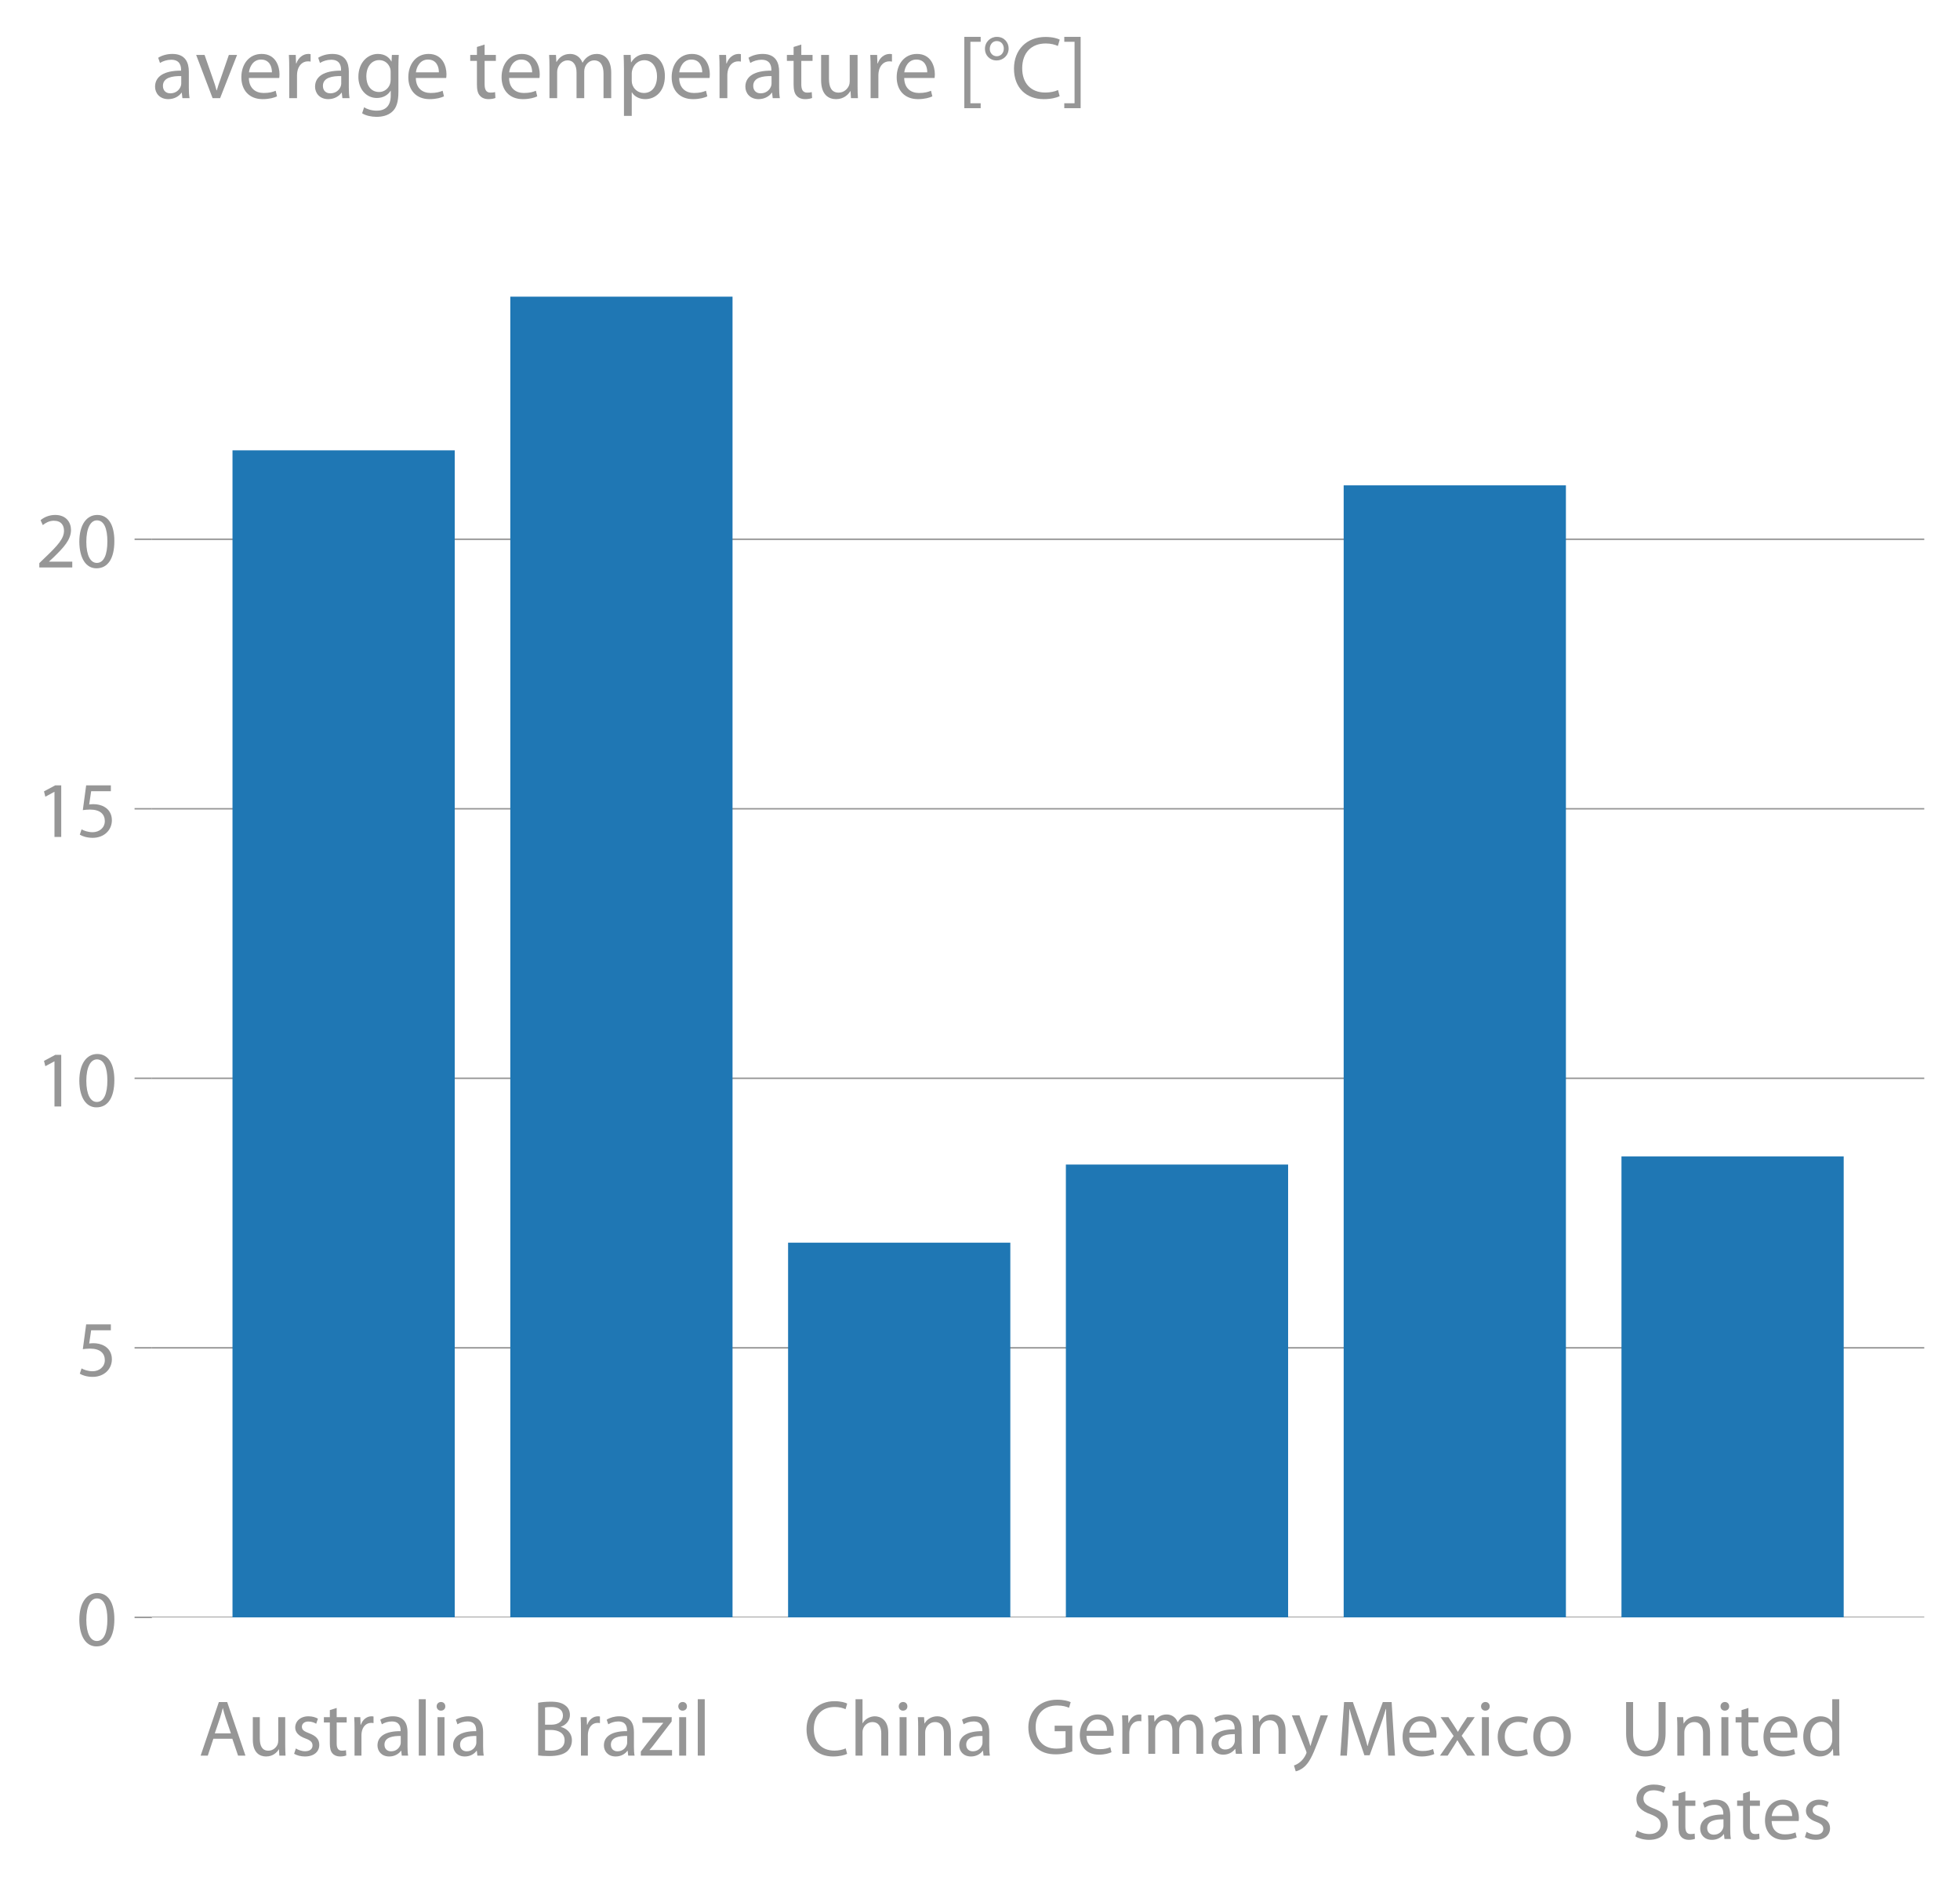
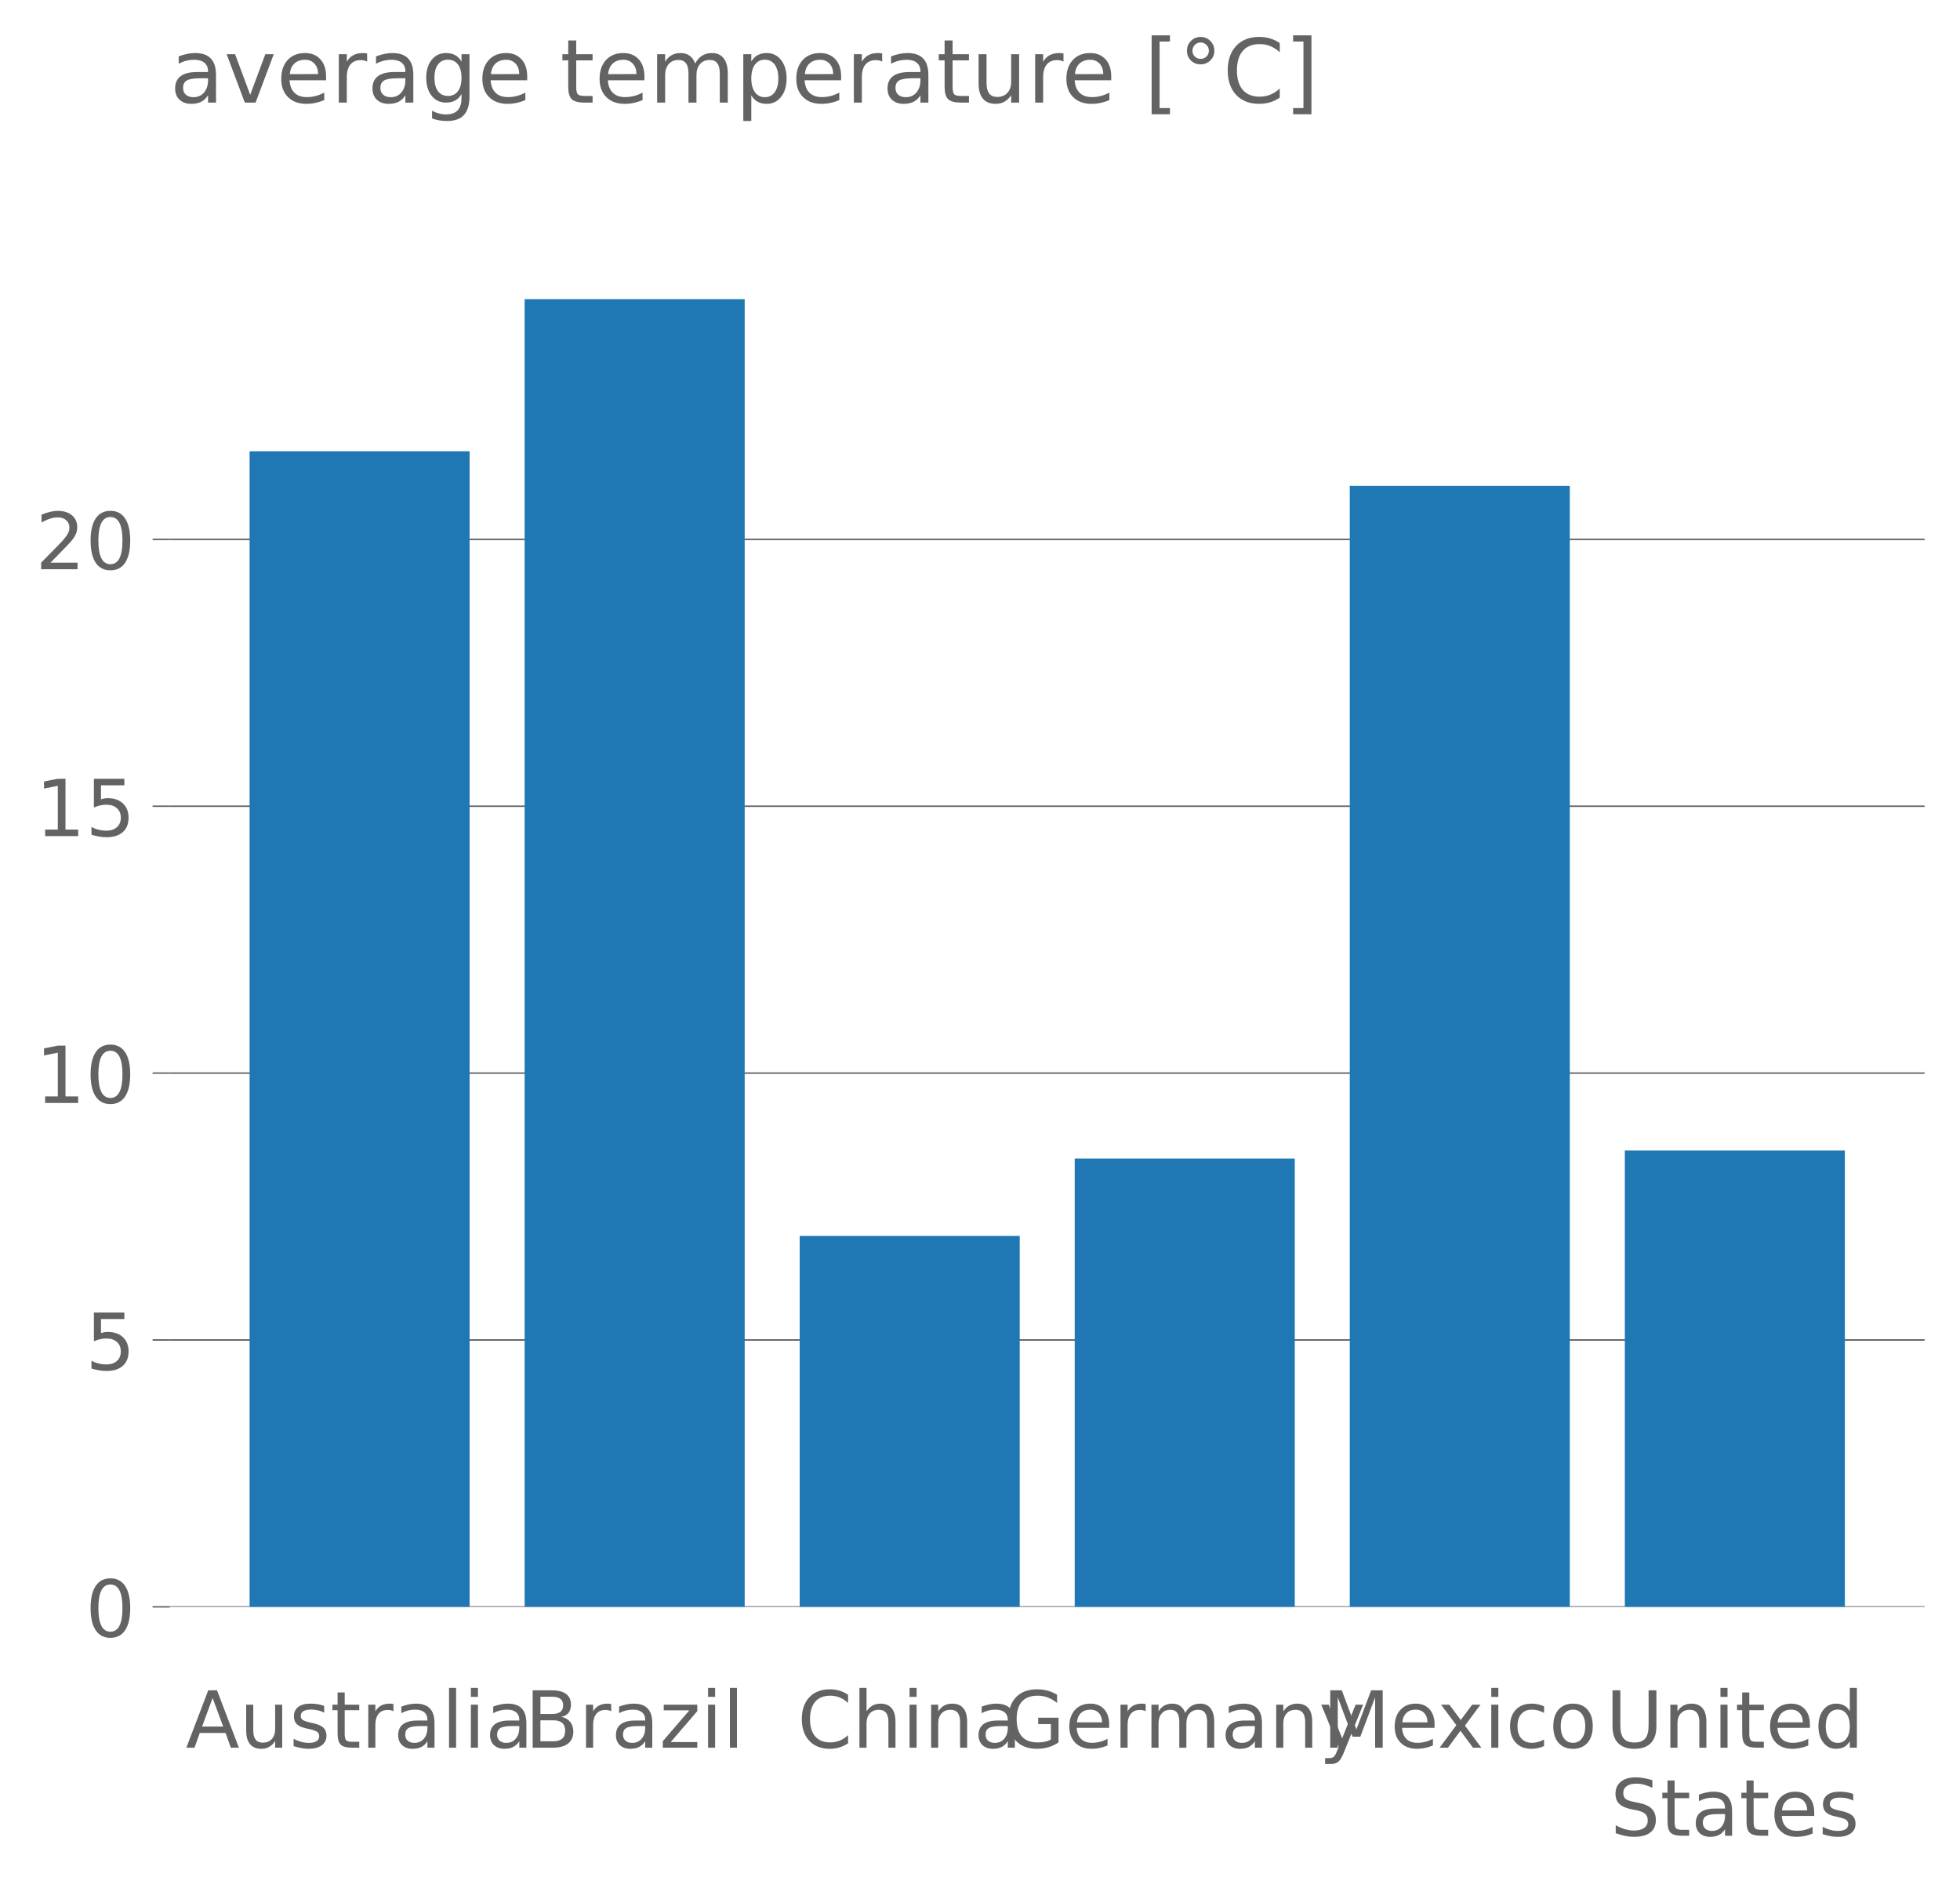
- <svg xmlns="http://www.w3.org/2000/svg" xmlns:xlink="http://www.w3.org/1999/xlink" height="507.892" viewBox="0 0 394.935 380.919" width="526.58">
+ <svg xmlns="http://www.w3.org/2000/svg" xmlns:xlink="http://www.w3.org/1999/xlink" width="531.84" height="512.121" viewBox="0 0 398.88 384.091">
  <defs>
-     <style>*{stroke-linecap:butt;stroke-linejoin:round}</style>
+     <style>*{stroke-linejoin:round;stroke-linecap:butt}</style>
  </defs>
  <g id="figure_1">
-     <path d="M0 380.92h394.935V0H0z" style="fill:none" id="patch_1" />
+     <path d="M0 384.09h398.88V0H0v384.09z" style="fill:none" id="patch_1" />
    <g id="axes_1">
-       <path d="M30.615 325.892h357.12V59.78H30.615z" style="fill:none" id="patch_2" />
+       <path d="M34.56 326.99h357.12V60.876H34.56V326.99z" style="fill:none" id="patch_2" />
      <g id="matplotlib.axis_1">
        <g id="xtick_1">
          <g id="line2d_1">
            <defs>
-               <path d="M0 0v3.5" id="mf447571a80" />
-             </defs>
-             <use style="fill:#969696" x="69.238" xlink:href="#mf447571a80" y="325.892" />
-           </g>
-           <g style="fill:#969696" transform="matrix(.16 0 0 -.16 40.03 353.752)" id="text_1">
-             <defs>
-               <path d="M2714 1357 3174 0h596L2298 4314h-672L160 0h576l448 1357h1530zm-1415 435 423 1248c83 262 153 525 217 781h13c64-250 128-506 224-787l422-1242H1299z" id="MyriadPro-Regular-41" transform="scale(.01563)" />
-               <path d="M3059 3098h-563V1197c0-103-19-205-51-288-103-250-365-512-743-512-512 0-691 397-691 985v1716H448V1286C448 198 1030-70 1517-70c550 0 877 326 1024 576h13l32-506h499c-19 243-26 525-26 845v2253z" id="MyriadPro-Regular-75" transform="scale(.01563)" />
-               <path d="M250 147C467 19 781-70 1120-70c736 0 1158 390 1158 934 0 461-275 730-812 934-404 154-589 269-589 525 0 231 185 423 518 423 288 0 512-103 634-180l141 410c-173 102-448 192-762 192-666 0-1069-410-1069-909 0-371 263-678 819-877 416-153 576-300 576-569 0-256-192-461-601-461-282 0-576 115-743 224L250 147z" id="MyriadPro-Regular-73" transform="scale(.01563)" />
-               <path d="M595 3667v-569H115v-429h480V979c0-365 58-640 218-806C947 19 1158-70 1421-70c217 0 390 38 499 83l-26 422c-83-25-172-38-326-38-314 0-422 217-422 601v1671h806v429h-806v742l-551-173z" id="MyriadPro-Regular-74" transform="scale(.01563)" />
-               <path d="M467 0h557v1651c0 96 13 186 26 263 76 422 358 723 755 723 77 0 134-7 192-19v531c-51 13-96 19-160 19-378 0-717-262-858-678h-25l-20 608H442c19-288 25-602 25-967V0z" id="MyriadPro-Regular-72" transform="scale(.01563)" />
-               <path d="M2643 1901c0 621-230 1267-1177 1267-391 0-762-109-1018-275l128-371c218 140 518 230 806 230 634 0 704-461 704-717v-64C890 1978 224 1568 224 819c0-448 320-889 947-889 442 0 775 217 947 460h20l44-390h512c-38 211-51 474-51 742v1159zm-544-858c0-57-13-121-32-179-89-262-345-518-749-518-288 0-531 172-531 537 0 602 698 711 1312 698v-538z" id="MyriadPro-Regular-61" transform="scale(.01563)" />
-               <path d="M467 0h563v4544H467V0z" id="MyriadPro-Regular-6c" transform="scale(.01563)" />
-               <path d="M1030 0v3098H467V0h563zM749 4320c-205 0-352-154-352-352 0-192 141-346 339-346 224 0 365 154 358 346 0 198-134 352-345 352z" id="MyriadPro-Regular-69" transform="scale(.01563)" />
-             </defs>
-             <use xlink:href="#MyriadPro-Regular-41" />
-             <use x="61.2" xlink:href="#MyriadPro-Regular-75" />
-             <use x="116.3" xlink:href="#MyriadPro-Regular-73" />
-             <use x="155.9" xlink:href="#MyriadPro-Regular-74" />
-             <use x="189" xlink:href="#MyriadPro-Regular-72" />
-             <use x="221.7" xlink:href="#MyriadPro-Regular-61" />
-             <use x="269.9" xlink:href="#MyriadPro-Regular-6c" />
-             <use x="293.5" xlink:href="#MyriadPro-Regular-69" />
-             <use x="316.9" xlink:href="#MyriadPro-Regular-61" />
+               <path id="mcec368332e" d="M0 0v3.5" />
+             </defs>
+             <use xlink:href="#mcec368332e" x="73.183" y="326.989" style="fill:#636363" />
+           </g>
+           <g style="fill:#636363" transform="matrix(.16 0 0 -.16 37.798 355.647)" id="text_1">
+             <defs>
+               <path id="DejaVuSans-41" d="m2188 4044-857-2322h1716l-859 2322zm-357 622h716L4325 0h-656l-425 1197H1141L716 0H50l1781 4666z" transform="scale(.01563)" />
+               <path id="DejaVuSans-75" d="M544 1381v2119h575V1403q0-497 193-746 194-248 582-248 465 0 735 297 271 297 271 810v1984h575V0h-575v538q-209-319-486-474-276-155-642-155-603 0-916 375-312 375-312 1097zm1447 2203z" transform="scale(.01563)" />
+               <path id="DejaVuSans-73" d="M2834 3397v-544q-243 125-506 187-262 63-544 63-428 0-642-131t-214-394q0-200 153-314t616-217l197-44q612-131 870-370t258-667q0-488-386-773Q2250-91 1575-91q-281 0-586 55T347 128v594q319-166 628-249 309-82 613-82 406 0 624 139 219 139 219 392 0 234-158 359-157 125-692 241l-200 47q-534 112-772 345-237 233-237 639 0 494 350 762 350 269 994 269 318 0 599-47 282-46 519-140z" transform="scale(.01563)" />
+               <path id="DejaVuSans-74" d="M1172 4494v-994h1184v-447H1172V1153q0-428 117-550t477-122h590V0h-590q-666 0-919 248-253 249-253 905v1900H172v447h422v994h578z" transform="scale(.01563)" />
+               <path id="DejaVuSans-72" d="M2631 2963q-97 56-211 82-114 27-251 27-488 0-749-317t-261-911V0H581v3500h578v-544q182 319 472 473 291 155 707 155 59 0 131-8 72-7 159-23l3-590z" transform="scale(.01563)" />
+               <path id="DejaVuSans-61" d="M2194 1759q-697 0-966-159t-269-544q0-306 202-486 202-179 548-179 479 0 768 339t289 901v128h-572zm1147 238V0h-575v531q-197-318-491-470T1556-91q-537 0-855 302-317 302-317 808 0 590 395 890 396 300 1180 300h807v57q0 397-261 614t-733 217q-300 0-585-72-284-72-546-216v532q315 122 612 182 297 61 578 61 760 0 1135-394 375-393 375-1193z" transform="scale(.01563)" />
+               <path id="DejaVuSans-6c" d="M603 4863h575V0H603v4863z" transform="scale(.01563)" />
+               <path id="DejaVuSans-69" d="M603 3500h575V0H603v3500zm0 1363h575v-729H603v729z" transform="scale(.01563)" />
+             </defs>
+             <use xlink:href="#DejaVuSans-41" />
+             <use xlink:href="#DejaVuSans-75" x="68.408" />
+             <use xlink:href="#DejaVuSans-73" x="131.787" />
+             <use xlink:href="#DejaVuSans-74" x="183.887" />
+             <use xlink:href="#DejaVuSans-72" x="223.096" />
+             <use xlink:href="#DejaVuSans-61" x="264.209" />
+             <use xlink:href="#DejaVuSans-6c" x="325.488" />
+             <use xlink:href="#DejaVuSans-69" x="353.271" />
+             <use xlink:href="#DejaVuSans-61" x="381.055" />
          </g>
        </g>
        <g id="xtick_2">
-           <use style="fill:#969696" x="125.213" xlink:href="#mf447571a80" y="325.892" id="line2d_2" />
-           <g style="fill:#969696" transform="matrix(.16 0 0 -.16 107.22 353.752)" id="text_2">
-             <defs>
-               <path d="M486 13c186-26 480-51 864-51 704 0 1191 128 1492 403 217 211 364 493 364 864 0 640-480 979-889 1081v13c454 167 729 531 729 947 0 340-134 596-358 762-269 218-627 314-1184 314-390 0-774-39-1018-90V13zm557 3865c90 20 237 39 493 39 563 0 947-199 947-704 0-416-345-723-934-723h-506v1388zm0-1811h461c608 0 1114-243 1114-832 0-627-532-838-1108-838-198 0-358 6-467 25v1645z" id="MyriadPro-Regular-42" transform="scale(.01563)" />
-               <path d="M115 0h2515v448H819v13c141 160 269 313 397 486l1382 1799 7 352H243v-455h1677v-13c-141-166-269-313-403-480L115 326V0z" id="MyriadPro-Regular-7a" transform="scale(.01563)" />
-             </defs>
-             <use xlink:href="#MyriadPro-Regular-42" />
-             <use x="54.2" xlink:href="#MyriadPro-Regular-72" />
-             <use x="86.9" xlink:href="#MyriadPro-Regular-61" />
-             <use x="135.1" xlink:href="#MyriadPro-Regular-7a" />
-             <use x="177.9" xlink:href="#MyriadPro-Regular-69" />
-             <use x="201.3" xlink:href="#MyriadPro-Regular-6c" />
+           <use xlink:href="#mcec368332e" x="129.158" y="326.989" style="fill:#636363" id="line2d_2" />
+           <g style="fill:#636363" transform="matrix(.16 0 0 -.16 106.834 355.647)" id="text_2">
+             <defs>
+               <path id="DejaVuSans-42" d="M1259 2228V519h1013q509 0 754 211 246 211 246 645 0 438-246 645-245 208-754 208H1259zm0 1919V2741h935q462 0 688 173 227 174 227 530 0 353-227 528-226 175-688 175h-935zm-631 519h1613q722 0 1112-300 391-300 391-853 0-429-200-682t-588-315q466-100 724-418 258-317 258-792 0-625-425-966Q3088 0 2303 0H628v4666z" transform="scale(.01563)" />
+               <path id="DejaVuSans-7a" d="M353 3500h2731v-525L922 459h2162V0H275v525l2163 2516H353v459z" transform="scale(.01563)" />
+             </defs>
+             <use xlink:href="#DejaVuSans-42" />
+             <use xlink:href="#DejaVuSans-72" x="68.604" />
+             <use xlink:href="#DejaVuSans-61" x="109.717" />
+             <use xlink:href="#DejaVuSans-7a" x="170.996" />
+             <use xlink:href="#DejaVuSans-69" x="223.486" />
+             <use xlink:href="#DejaVuSans-6c" x="251.27" />
          </g>
        </g>
        <g id="xtick_3">
-           <use style="fill:#969696" x="181.188" xlink:href="#mf447571a80" y="325.892" id="line2d_3" />
-           <g style="fill:#969696" transform="matrix(.16 0 0 -.16 161.939 353.752)" id="text_3">
-             <defs>
-               <path d="M3386 582c-224-108-570-179-909-179-1050 0-1658 679-1658 1735 0 1132 672 1779 1683 1779 359 0 660-77 871-179l134 454c-147 77-486 192-1024 192-1337 0-2253-915-2253-2266C230 704 1146-70 2362-70c524 0 934 108 1139 211l-115 441z" id="MyriadPro-Regular-43" transform="scale(.01563)" />
-               <path d="M467 0h563v1869c0 109 7 192 39 269 102 307 390 563 755 563 531 0 717-423 717-922V0h563v1843c0 1069-666 1325-1082 1325-211 0-409-64-576-160-172-96-313-237-403-397h-13v1933H467V0z" id="MyriadPro-Regular-68" transform="scale(.01563)" />
-               <path d="M467 0h563v1862c0 96 13 192 39 263 96 313 384 576 755 576 531 0 717-416 717-915V0h563v1850c0 1062-666 1318-1094 1318-512 0-871-288-1024-582h-13l-32 512H442c19-256 25-519 25-839V0z" id="MyriadPro-Regular-6e" transform="scale(.01563)" />
-             </defs>
-             <use xlink:href="#MyriadPro-Regular-43" />
-             <use x="58" xlink:href="#MyriadPro-Regular-68" />
-             <use x="113.5" xlink:href="#MyriadPro-Regular-69" />
-             <use x="136.9" xlink:href="#MyriadPro-Regular-6e" />
-             <use x="192.4" xlink:href="#MyriadPro-Regular-61" />
+           <use xlink:href="#mcec368332e" x="185.133" y="326.989" style="fill:#636363" id="line2d_3" />
+           <g style="fill:#636363" transform="matrix(.16 0 0 -.16 162.281 355.647)" id="text_3">
+             <defs>
+               <path id="DejaVuSans-43" d="M4122 4306v-665q-319 297-680 443-361 147-767 147-800 0-1225-489t-425-1414q0-922 425-1411t1225-489q406 0 767 147t680 444V359q-331-225-702-338-370-112-782-112-1060 0-1670 648-609 649-609 1771 0 1125 609 1773 610 649 1670 649 418 0 788-111 371-111 696-333z" transform="scale(.01563)" />
+               <path id="DejaVuSans-68" d="M3513 2113V0h-575v2094q0 497-194 743-194 247-581 247-466 0-735-297-269-296-269-809V0H581v4863h578V2956q207 316 486 472 280 156 646 156 603 0 912-373 310-373 310-1098z" transform="scale(.01563)" />
+               <path id="DejaVuSans-6e" d="M3513 2113V0h-575v2094q0 497-194 743-194 247-581 247-466 0-735-297-269-296-269-809V0H581v3500h578v-544q207 316 486 472 280 156 646 156 603 0 912-373 310-373 310-1098z" transform="scale(.01563)" />
+             </defs>
+             <use xlink:href="#DejaVuSans-43" />
+             <use xlink:href="#DejaVuSans-68" x="69.824" />
+             <use xlink:href="#DejaVuSans-69" x="133.203" />
+             <use xlink:href="#DejaVuSans-6e" x="160.986" />
+             <use xlink:href="#DejaVuSans-61" x="224.365" />
          </g>
        </g>
        <g id="xtick_4">
-           <use style="fill:#969696" x="237.162" xlink:href="#mf447571a80" y="325.892" id="line2d_4" />
-           <g style="fill:#969696" transform="matrix(.16 0 0 -.16 206.635 353.385)" id="text_4">
-             <defs>
-               <path d="M3770 2266H2349v-448h877V531c-128-64-378-115-743-115-1005 0-1664 646-1664 1741 0 1081 685 1734 1735 1734 435 0 723-83 953-185l135 454c-186 90-576 198-1076 198-1446 0-2329-940-2336-2227 0-672 231-1248 602-1606 422-403 960-570 1613-570 582 0 1075 147 1325 237v2074z" id="MyriadPro-Regular-47" transform="scale(.01563)" />
-               <path d="M2957 1446c6 58 19 148 19 263 0 569-269 1459-1280 1459-902 0-1453-736-1453-1670C243 563 813-70 1766-70c493 0 832 108 1031 198l-96 403c-211-89-455-160-858-160-563 0-1049 314-1062 1075h2176zM787 1850c45 390 295 915 864 915 634 0 787-557 781-915H787z" id="MyriadPro-Regular-65" transform="scale(.01563)" />
-               <path d="M467 0h551v1869c0 96 12 192 44 275 90 282 346 563 698 563 429 0 646-358 646-851V0h551v1914c0 102 19 204 45 281 96 275 345 512 665 512 455 0 672-358 672-953V0h551v1824c0 1075-608 1344-1018 1344-294 0-499-77-685-218-128-96-249-230-345-403h-13c-135 365-455 621-877 621-512 0-800-275-973-570h-19l-26 500H442c19-256 25-519 25-839V0z" id="MyriadPro-Regular-6d" transform="scale(.01563)" />
-               <path d="M58 3098 1203 243c26-70 39-115 39-147s-20-77-45-134c-128-288-320-506-474-628-166-140-352-230-493-275l141-473c141 25 416 121 691 364 384 333 660 877 1063 1940l845 2208h-596l-614-1818c-77-224-141-461-198-646h-13c-51 185-128 428-199 633L672 3098H58z" id="MyriadPro-Regular-79" transform="scale(.01563)" />
-             </defs>
-             <use xlink:href="#MyriadPro-Regular-47" />
-             <use x="64.6" xlink:href="#MyriadPro-Regular-65" />
-             <use x="114.7" xlink:href="#MyriadPro-Regular-72" />
-             <use x="147.4" xlink:href="#MyriadPro-Regular-6d" />
-             <use x="230.8" xlink:href="#MyriadPro-Regular-61" />
-             <use x="279" xlink:href="#MyriadPro-Regular-6e" />
-             <use x="334.5" xlink:href="#MyriadPro-Regular-79" />
+           <use xlink:href="#mcec368332e" x="241.107" y="326.989" style="fill:#636363" id="line2d_4" />
+           <g style="fill:#636363" transform="matrix(.16 0 0 -.16 204.337 355.647)" id="text_4">
+             <defs>
+               <path id="DejaVuSans-47" d="M3809 666v1253H2778v519h1656V434q-365-259-806-392-440-133-940-133-1094 0-1712 639-617 640-617 1780 0 1144 617 1783 618 639 1712 639 456 0 867-113 411-112 758-331v-672q-350 297-744 447t-828 150q-857 0-1287-478-429-478-429-1425 0-944 429-1422 430-478 1287-478 334 0 596 58 263 58 472 180z" transform="scale(.01563)" />
+               <path id="DejaVuSans-65" d="M3597 1894v-281H953q38-594 358-905t892-311q331 0 642 81t618 244V178Q3153 47 2828-22t-659-69q-838 0-1327 487-489 488-489 1320 0 859 464 1363 464 505 1252 505 706 0 1117-455 411-454 411-1235zm-575 169q-6 471-264 752-258 282-683 282-481 0-770-272t-333-766l2050 4z" transform="scale(.01563)" />
+               <path id="DejaVuSans-6d" d="M3328 2828q216 388 516 572t706 184q547 0 844-383 297-382 297-1088V0h-578v2094q0 503-179 746-178 244-543 244-447 0-707-297-259-296-259-809V0h-578v2094q0 506-178 748t-550 242q-441 0-701-298-259-298-259-808V0H581v3500h578v-544q197 322 472 475t653 153q382 0 649-194 267-193 395-562z" transform="scale(.01563)" />
+               <path id="DejaVuSans-79" d="M2059-325q-243-625-475-815-231-191-618-191H506v481h338q237 0 368 113 132 112 291 531l103 262L191 3500h609L1894 763l1094 2737h609L2059-325z" transform="scale(.01563)" />
+             </defs>
+             <use xlink:href="#DejaVuSans-47" />
+             <use xlink:href="#DejaVuSans-65" x="77.49" />
+             <use xlink:href="#DejaVuSans-72" x="139.014" />
+             <use xlink:href="#DejaVuSans-6d" x="178.377" />
+             <use xlink:href="#DejaVuSans-61" x="275.789" />
+             <use xlink:href="#DejaVuSans-6e" x="337.068" />
+             <use xlink:href="#DejaVuSans-79" x="400.447" />
          </g>
        </g>
        <g id="xtick_5">
-           <use style="fill:#969696" x="293.137" xlink:href="#mf447571a80" y="325.892" id="line2d_5" />
-           <g style="fill:#969696" transform="matrix(.16 0 0 -.16 269.145 353.752)" id="text_5">
-             <defs>
-               <path d="M4230 0h544l-268 4314h-711l-768-2087c-192-544-345-1017-454-1453h-19c-109 448-256 922-436 1453l-736 2087H672L371 0h531l116 1850c38 646 70 1369 83 1907h13c121-512 294-1069 499-1677L2310 26h423l761 2092c218 589 397 1133 544 1639h20c-7-538 32-1261 64-1863L4230 0z" id="MyriadPro-Regular-4d" transform="scale(.01563)" />
-               <path d="m102 3098 1050-1517L51 0h621l448 698c115 185 224 345 326 537h13c109-185 211-358 333-537L2246 0h640L1798 1600l1056 1498h-608l-435-660c-102-166-205-326-307-512h-19c-103 173-199 333-314 506l-441 666H102z" id="MyriadPro-Regular-78" transform="scale(.01563)" />
-               <path d="M2579 538c-160-71-371-154-691-154-614 0-1075 442-1075 1158 0 647 384 1172 1094 1172 307 0 519-71 653-148l128 436c-154 76-448 160-781 160-1011 0-1664-692-1664-1645C243 570 851-70 1786-70c416 0 742 108 889 185l-96 423z" id="MyriadPro-Regular-63" transform="scale(.01563)" />
-               <path d="M1779 3168c-857 0-1536-608-1536-1645C243 544 890-70 1728-70c749 0 1542 499 1542 1644 0 948-601 1594-1491 1594zm-13-422c666 0 928-666 928-1191 0-697-403-1203-940-1203-551 0-941 512-941 1190 0 589 288 1204 953 1204z" id="MyriadPro-Regular-6f" transform="scale(.01563)" />
-             </defs>
-             <use xlink:href="#MyriadPro-Regular-4d" />
-             <use x="80.4" xlink:href="#MyriadPro-Regular-65" />
-             <use x="130.5" xlink:href="#MyriadPro-Regular-78" />
-             <use x="176.8" xlink:href="#MyriadPro-Regular-69" />
-             <use x="200.2" xlink:href="#MyriadPro-Regular-63" />
-             <use x="245" xlink:href="#MyriadPro-Regular-6f" />
+           <use xlink:href="#mcec368332e" x="297.082" y="326.989" style="fill:#636363" id="line2d_5" />
+           <g style="fill:#636363" transform="matrix(.16 0 0 -.16 269.146 355.647)" id="text_5">
+             <defs>
+               <path id="DejaVuSans-4d" d="M628 4666h941l1190-3175 1197 3175h941V0h-616v4097L3078 897h-634L1241 4097V0H628v4666z" transform="scale(.01563)" />
+               <path id="DejaVuSans-78" d="M3513 3500 2247 1797 3578 0h-678L1881 1375 863 0H184l1360 1831L300 3500h678l928-1247 928 1247h679z" transform="scale(.01563)" />
+               <path id="DejaVuSans-63" d="M3122 3366v-538q-244 135-489 202t-495 67q-560 0-870-355-309-354-309-995t309-996q310-354 870-354 250 0 495 67t489 202V134Q2881 22 2623-34q-257-57-548-57-791 0-1257 497-465 497-465 1341 0 856 470 1346 471 491 1290 491 265 0 518-55 253-54 491-163z" transform="scale(.01563)" />
+               <path id="DejaVuSans-6f" d="M1959 3097q-462 0-731-361t-269-989q0-628 267-989 268-361 733-361 460 0 728 362 269 363 269 988 0 622-269 986-268 364-728 364zm0 487q750 0 1178-488 429-487 429-1349 0-859-429-1349Q2709-91 1959-91q-753 0-1180 489-426 490-426 1349 0 862 426 1349 427 488 1180 488z" transform="scale(.01563)" />
+             </defs>
+             <use xlink:href="#DejaVuSans-4d" />
+             <use xlink:href="#DejaVuSans-65" x="86.279" />
+             <use xlink:href="#DejaVuSans-78" x="146.053" />
+             <use xlink:href="#DejaVuSans-69" x="205.232" />
+             <use xlink:href="#DejaVuSans-63" x="233.016" />
+             <use xlink:href="#DejaVuSans-6f" x="287.996" />
          </g>
        </g>
        <g id="xtick_6">
-           <use style="fill:#969696" x="349.112" xlink:href="#mf447571a80" y="325.892" id="line2d_6" />
+           <use xlink:href="#mcec368332e" x="353.057" y="326.989" style="fill:#636363" id="line2d_6" />
          <g id="text_6">
-             <g style="fill:#969696" transform="matrix(.16 0 0 -.16 326.456 353.752)">
+             <g style="fill:#636363" transform="matrix(.16 0 0 -.16 326.772 355.647)">
              <defs>
-                 <path d="M480 4314V1773C480 435 1146-70 2029-70c934 0 1632 544 1632 1868v2516h-563V1760c0-954-410-1376-1050-1376-576 0-1005 410-1005 1376v2554H480z" id="MyriadPro-Regular-55" transform="scale(.01563)" />
-                 <path d="M2579 4544V2694h-13c-140 250-460 474-934 474-755 0-1395-634-1389-1664C243 563 819-70 1568-70c506 0 883 262 1056 608h13l25-538h506c-19 211-26 525-26 800v3744h-563zm0-3245c0-89-6-166-25-243-103-422-448-672-826-672-608 0-915 518-915 1146 0 684 345 1196 928 1196 422 0 729-294 813-652 19-71 25-167 25-237v-538z" id="MyriadPro-Regular-64" transform="scale(.01563)" />
+                 <path id="DejaVuSans-55" d="M556 4666h635V1831q0-750 271-1080 272-329 882-329 606 0 878 329 272 330 272 1080v2835h634V1753q0-912-452-1378Q3225-91 2344-91q-885 0-1337 466-451 466-451 1378v2913z" transform="scale(.01563)" />
+                 <path id="DejaVuSans-64" d="M2906 2969v1894h575V0h-575v525q-181-312-458-464-276-152-664-152-634 0-1033 506-398 507-398 1332t398 1331q399 506 1033 506 388 0 664-152 277-151 458-463zM947 1747q0-634 261-995t717-361q456 0 718 361 263 361 263 995t-263 995q-262 361-718 361t-717-361q-261-361-261-995z" transform="scale(.01563)" />
              </defs>
-               <use xlink:href="#MyriadPro-Regular-55" />
-               <use x="64.7" xlink:href="#MyriadPro-Regular-6e" />
-               <use x="120.2" xlink:href="#MyriadPro-Regular-69" />
-               <use x="143.6" xlink:href="#MyriadPro-Regular-74" />
-               <use x="176.7" xlink:href="#MyriadPro-Regular-65" />
-               <use x="226.8" xlink:href="#MyriadPro-Regular-64" />
+               <use xlink:href="#DejaVuSans-55" />
+               <use xlink:href="#DejaVuSans-6e" x="73.193" />
+               <use xlink:href="#DejaVuSans-69" x="136.572" />
+               <use xlink:href="#DejaVuSans-74" x="164.355" />
+               <use xlink:href="#DejaVuSans-65" x="203.564" />
+               <use xlink:href="#DejaVuSans-64" x="265.088" />
            </g>
-             <g style="fill:#969696" transform="matrix(.16 0 0 -.16 328.842 370.552)">
+             <g style="fill:#636363" transform="matrix(.16 0 0 -.16 327.714 373.563)">
              <defs>
-                 <path d="M269 211C499 58 954-70 1370-70c1017 0 1510 582 1510 1248 0 633-371 985-1101 1267-595 230-857 429-857 832 0 294 224 646 812 646 391 0 679-128 820-205l153 455c-192 109-512 211-953 211-839 0-1396-499-1396-1171 0-608 436-973 1140-1223 582-224 812-454 812-857 0-435-332-736-902-736-384 0-749 128-998 281L269 211z" id="MyriadPro-Regular-53" transform="scale(.01563)" />
+                 <path id="DejaVuSans-53" d="M3425 4513v-616q-359 172-678 256-319 85-616 85-515 0-795-200t-280-569q0-310 186-468 186-157 705-254l381-78q706-135 1042-474t336-907q0-679-455-1029Q2797-91 1919-91q-331 0-705 75-373 75-773 222v650q384-215 753-325 369-109 725-109 540 0 834 212 294 213 294 607 0 343-211 537t-692 291l-385 75q-706 140-1022 440-315 300-315 835 0 619 436 975t1201 356q329 0 669-60 341-59 697-177z" transform="scale(.01563)" />
              </defs>
-               <use xlink:href="#MyriadPro-Regular-53" />
-               <use x="49.3" xlink:href="#MyriadPro-Regular-74" />
-               <use x="82.4" xlink:href="#MyriadPro-Regular-61" />
-               <use x="130.6" xlink:href="#MyriadPro-Regular-74" />
-               <use x="163.7" xlink:href="#MyriadPro-Regular-65" />
-               <use x="213.8" xlink:href="#MyriadPro-Regular-73" />
+               <use xlink:href="#DejaVuSans-53" />
+               <use xlink:href="#DejaVuSans-74" x="63.477" />
+               <use xlink:href="#DejaVuSans-61" x="102.686" />
+               <use xlink:href="#DejaVuSans-74" x="163.965" />
+               <use xlink:href="#DejaVuSans-65" x="203.174" />
+               <use xlink:href="#DejaVuSans-73" x="264.697" />
            </g>
          </g>
        </g>
      </g>
      <g id="matplotlib.axis_2">
        <g id="ytick_1">
-           <path clip-path="url(#peeed3c60c8)" d="M30.615 325.892h357.12" style="fill:none;stroke:#969696;stroke-linecap:square;stroke-width:.3" id="line2d_7" />
+           <path d="M34.56 326.99h357.12" clip-path="url(#p38e5b76899)" style="fill:none;stroke:#636363;stroke-width:.3;stroke-linecap:square" id="line2d_7" />
          <g id="line2d_8">
            <defs>
-               <path d="M0 0h-3.5" id="m5df595be54" style="stroke:#969696;stroke-width:.3" />
-             </defs>
-             <use style="fill:#969696;stroke:#969696;stroke-width:.3" x="30.615" xlink:href="#m5df595be54" y="325.892" />
-           </g>
-           <g style="fill:#969696" transform="matrix(.16 0 0 -.16 15.408 331.572)" id="text_7">
-             <defs>
-               <path d="M1677 4230c-845 0-1447-768-1447-2163C243 691 794-70 1606-70c922 0 1447 780 1447 2195 0 1325-499 2105-1376 2105zm-32-435c582 0 845-672 845-1696 0-1062-276-1734-852-1734-512 0-844 614-844 1696 0 1133 358 1734 851 1734z" id="MyriadPro-Regular-30" transform="scale(.01563)" />
-             </defs>
-             <use xlink:href="#MyriadPro-Regular-30" />
+               <path id="m640f972fcd" d="M0 0h-3.5" style="stroke:#636363;stroke-width:.3" />
+             </defs>
+             <use xlink:href="#m640f972fcd" x="34.56" y="326.989" style="fill:#636363;stroke:#636363;stroke-width:.3" />
+           </g>
+           <g style="fill:#636363" transform="matrix(.16 0 0 -.16 17.38 333.068)" id="text_7">
+             <defs>
+               <path id="DejaVuSans-30" d="M2034 4250q-487 0-733-480-245-479-245-1442 0-959 245-1439 246-480 733-480 491 0 736 480 246 480 246 1439 0 963-246 1442-245 480-736 480zm0 500q785 0 1199-621 414-620 414-1801 0-1178-414-1799Q2819-91 2034-91q-784 0-1198 620-414 621-414 1799 0 1181 414 1801 414 621 1198 621z" transform="scale(.01563)" />
+             </defs>
+             <use xlink:href="#DejaVuSans-30" />
          </g>
        </g>
        <g id="ytick_2">
-           <path clip-path="url(#peeed3c60c8)" d="M30.615 271.584h357.12" style="fill:none;stroke:#969696;stroke-linecap:square;stroke-width:.3" id="line2d_9" />
-           <use style="fill:#969696;stroke:#969696;stroke-width:.3" x="30.615" xlink:href="#m5df595be54" y="271.584" id="line2d_10" />
-           <g style="fill:#969696" transform="matrix(.16 0 0 -.16 15.408 277.264)" id="text_8">
-             <defs>
-               <path d="M2771 4160H781L512 2163c154 19 339 45 576 45 832 0 1190-384 1197-922 0-556-455-902-986-902-377 0-717 128-889 230L269 186C467 58 851-70 1306-70c902 0 1548 608 1548 1420 0 525-268 884-595 1069-256 154-576 224-896 224-153 0-243-13-339-25l160 1068h1587v474z" id="MyriadPro-Regular-35" transform="scale(.01563)" />
-             </defs>
-             <use xlink:href="#MyriadPro-Regular-35" />
+           <path d="M34.56 272.68h357.12" clip-path="url(#p38e5b76899)" style="fill:none;stroke:#636363;stroke-width:.3;stroke-linecap:square" id="line2d_9" />
+           <use xlink:href="#m640f972fcd" x="34.56" y="272.681" style="fill:#636363;stroke:#636363;stroke-width:.3" id="line2d_10" />
+           <g style="fill:#636363" transform="matrix(.16 0 0 -.16 17.38 278.76)" id="text_8">
+             <defs>
+               <path id="DejaVuSans-35" d="M691 4666h2478v-532H1269V2991q137 47 274 70 138 23 276 23 781 0 1237-428 457-428 457-1159 0-753-469-1171Q2575-91 1722-91q-294 0-599 50Q819 9 494 109v635q281-153 581-228t634-75q541 0 856 284 316 284 316 772 0 487-316 771-315 285-856 285-253 0-505-56-251-56-513-175v2344z" transform="scale(.01563)" />
+             </defs>
+             <use xlink:href="#DejaVuSans-35" />
          </g>
        </g>
        <g id="ytick_3">
-           <path clip-path="url(#peeed3c60c8)" d="M30.615 217.275h357.12" style="fill:none;stroke:#969696;stroke-linecap:square;stroke-width:.3" id="line2d_11" />
-           <use style="fill:#969696;stroke:#969696;stroke-width:.3" x="30.615" xlink:href="#m5df595be54" y="217.275" id="line2d_12" />
-           <g style="fill:#969696" transform="matrix(.16 0 0 -.16 7.2 222.955)" id="text_9">
-             <defs>
-               <path d="M1510 0h544v4160h-480l-908-486 108-429 724 390h12V0z" id="MyriadPro-Regular-31" transform="scale(.01563)" />
-             </defs>
-             <use xlink:href="#MyriadPro-Regular-31" />
-             <use x="51.3" xlink:href="#MyriadPro-Regular-30" />
+           <path d="M34.56 218.372h357.12" clip-path="url(#p38e5b76899)" style="fill:none;stroke:#636363;stroke-width:.3;stroke-linecap:square" id="line2d_11" />
+           <use xlink:href="#m640f972fcd" x="34.56" y="218.372" style="fill:#636363;stroke:#636363;stroke-width:.3" id="line2d_12" />
+           <g style="fill:#636363" transform="matrix(.16 0 0 -.16 7.2 224.45)" id="text_9">
+             <defs>
+               <path id="DejaVuSans-31" d="M794 531h1031v3560L703 3866v575l1116 225h631V531h1031V0H794v531z" transform="scale(.01563)" />
+             </defs>
+             <use xlink:href="#DejaVuSans-31" />
+             <use xlink:href="#DejaVuSans-30" x="63.623" />
          </g>
        </g>
        <g id="ytick_4">
-           <path clip-path="url(#peeed3c60c8)" d="M30.615 162.967h357.12" style="fill:none;stroke:#969696;stroke-linecap:square;stroke-width:.3" id="line2d_13" />
-           <use style="fill:#969696;stroke:#969696;stroke-width:.3" x="30.615" xlink:href="#m5df595be54" y="162.967" id="line2d_14" />
-           <g style="fill:#969696" transform="matrix(.16 0 0 -.16 7.2 168.647)" id="text_10">
-             <use xlink:href="#MyriadPro-Regular-31" />
-             <use x="51.3" xlink:href="#MyriadPro-Regular-35" />
+           <path d="M34.56 164.063h357.12" clip-path="url(#p38e5b76899)" style="fill:none;stroke:#636363;stroke-width:.3;stroke-linecap:square" id="line2d_13" />
+           <use xlink:href="#m640f972fcd" x="34.56" y="164.063" style="fill:#636363;stroke:#636363;stroke-width:.3" id="line2d_14" />
+           <g style="fill:#636363" transform="matrix(.16 0 0 -.16 7.2 170.142)" id="text_10">
+             <use xlink:href="#DejaVuSans-31" />
+             <use xlink:href="#DejaVuSans-35" x="63.623" />
          </g>
        </g>
        <g id="ytick_5">
-           <path clip-path="url(#peeed3c60c8)" d="M30.615 108.658h357.12" style="fill:none;stroke:#969696;stroke-linecap:square;stroke-width:.3" id="line2d_15" />
-           <use style="fill:#969696;stroke:#969696;stroke-width:.3" x="30.615" xlink:href="#m5df595be54" y="108.658" id="line2d_16" />
-           <g style="fill:#969696" transform="matrix(.16 0 0 -.16 7.2 114.338)" id="text_11">
-             <defs>
-               <path d="M2944 0v467H1075v13l333 307c877 845 1434 1466 1434 2234 0 595-378 1209-1274 1209-480 0-890-179-1178-422l180-397c192 160 505 352 883 352 621 0 825-390 825-813-6-627-486-1164-1548-2176L288 346V0h2656z" id="MyriadPro-Regular-32" transform="scale(.01563)" />
-             </defs>
-             <use xlink:href="#MyriadPro-Regular-32" />
-             <use x="51.3" xlink:href="#MyriadPro-Regular-30" />
+           <path d="M34.56 109.755h357.12" clip-path="url(#p38e5b76899)" style="fill:none;stroke:#636363;stroke-width:.3;stroke-linecap:square" id="line2d_15" />
+           <use xlink:href="#m640f972fcd" x="34.56" y="109.755" style="fill:#636363;stroke:#636363;stroke-width:.3" id="line2d_16" />
+           <g style="fill:#636363" transform="matrix(.16 0 0 -.16 7.2 115.834)" id="text_11">
+             <defs>
+               <path id="DejaVuSans-32" d="M1228 531h2203V0H469v531q359 372 979 998 621 627 780 809 303 340 423 576 121 236 121 464 0 372-261 606-261 235-680 235-297 0-627-103-329-103-704-313v638q381 153 712 231 332 78 607 78 725 0 1156-363 431-362 431-968 0-288-108-546-107-257-392-607-78-91-497-524-418-433-1181-1211z" transform="scale(.01563)" />
+             </defs>
+             <use xlink:href="#DejaVuSans-32" />
+             <use xlink:href="#DejaVuSans-30" x="63.623" />
          </g>
        </g>
      </g>
-       <path clip-path="url(#peeed3c60c8)" d="M46.848 325.892h44.78V90.736h-44.78z" style="fill:#1f77b4" id="patch_3" />
-       <path clip-path="url(#peeed3c60c8)" d="M102.823 325.892h44.78V59.78h-44.78z" style="fill:#1f77b4" id="patch_4" />
-       <path clip-path="url(#peeed3c60c8)" d="M158.798 325.892h44.78v-75.489h-44.78z" style="fill:#1f77b4" id="patch_5" />
-       <path clip-path="url(#peeed3c60c8)" d="M214.772 325.892h44.78v-91.238h-44.78z" style="fill:#1f77b4" id="patch_6" />
-       <path clip-path="url(#peeed3c60c8)" d="M270.747 325.892h44.78V97.796h-44.78z" style="fill:#1f77b4" id="patch_7" />
-       <path clip-path="url(#peeed3c60c8)" d="M326.722 325.892h44.78v-92.867h-44.78z" style="fill:#1f77b4" id="patch_8" />
-       <g style="fill:#969696" transform="matrix(.18 0 0 -.18 30.615 19.78)" id="text_12">
+       <path d="M50.793 326.99h44.78V91.832h-44.78z" clip-path="url(#p38e5b76899)" style="fill:#1f77b4" id="patch_3" />
+       <path d="M106.768 326.99h44.78V60.876h-44.78z" clip-path="url(#p38e5b76899)" style="fill:#1f77b4" id="patch_4" />
+       <path d="M162.743 326.99h44.78V251.5h-44.78z" clip-path="url(#p38e5b76899)" style="fill:#1f77b4" id="patch_5" />
+       <path d="M218.717 326.99h44.78v-91.24h-44.78z" clip-path="url(#p38e5b76899)" style="fill:#1f77b4" id="patch_6" />
+       <path d="M274.692 326.99h44.78V98.892h-44.78z" clip-path="url(#p38e5b76899)" style="fill:#1f77b4" id="patch_7" />
+       <path d="M330.667 326.99h44.78v-92.868h-44.78z" clip-path="url(#p38e5b76899)" style="fill:#1f77b4" id="patch_8" />
+       <g style="fill:#636363" transform="matrix(.18 0 0 -.18 34.56 20.877)" id="text_12">
        <defs>
-           <path d="M83 3098 1261 0h537l1216 3098h-588l-602-1741c-102-282-192-538-262-794h-20c-64 256-147 512-249 794L685 3098H83z" id="MyriadPro-Regular-76" transform="scale(.01563)" />
-           <path d="M3110 2246c0 378 13 628 26 852h-493l-25-468h-13c-135 256-429 538-967 538-710 0-1395-595-1395-1645C243 666 794 13 1562 13c480 0 812 230 985 518h13V186c0-781-422-1082-998-1082-384 0-704 115-909 243l-141-429c250-166 659-256 1030-256 391 0 826 90 1127 372 301 268 441 704 441 1414v1798zm-556-928c0-96-13-204-45-300-122-359-435-576-781-576-608 0-915 505-915 1113 0 717 384 1171 921 1171 410 0 685-268 788-595 25-77 32-160 32-256v-557z" id="MyriadPro-Regular-67" transform="scale(.01563)" />
-           <path d="M467-1267h557V416h13c185-307 544-486 953-486 730 0 1408 550 1408 1664 0 940-563 1574-1312 1574-505 0-870-224-1100-602h-13l-26 532H442c12-295 25-615 25-1012v-3353zm557 3059c0 77 19 160 38 230 109 423 468 698 852 698 595 0 921-531 921-1152 0-710-345-1197-941-1197-403 0-742 269-844 659-13 71-26 148-26 231v531z" id="MyriadPro-Regular-70" transform="scale(.01563)" />
-           <path d="M1696-717v352H960v4403h736v352H525V-717h1171z" id="MyriadPro-Regular-5b" transform="scale(.01563)" />
-           <path d="M1037 4390c-474 0-858-377-851-870 0-442 339-819 838-819 442 0 858 339 858 857 0 436-320 832-839 832h-6zm-7-300c365 0 506-301 506-544 0-314-218-544-506-544-281 0-499 230-499 524 0 269 167 564 493 564h6z" id="MyriadPro-Regular-b0" transform="scale(.01563)" />
-           <path d="M122 4390v-352h736V-365H122v-352h1171v5107H122z" id="MyriadPro-Regular-5d" transform="scale(.01563)" />
+           <path id="DejaVuSans-76" d="M191 3500h609L1894 563l1094 2937h609L2284 0h-781L191 3500z" transform="scale(.01563)" />
+           <path id="DejaVuSans-67" d="M2906 1791q0 625-258 968-257 344-723 344-462 0-720-344-258-343-258-968 0-622 258-966t720-344q466 0 723 344 258 344 258 966zm575-1357q0-893-397-1329-396-436-1215-436-303 0-572 45t-522 139v559q253-137 500-202 247-66 503-66 566 0 847 295t281 892v285q-178-310-456-463T1784 0Q1141 0 747 490 353 981 353 1791q0 812 394 1302 394 491 1037 491 388 0 666-153t456-462v531h575V434z" transform="scale(.01563)" />
+           <path id="DejaVuSans-70" d="M1159 525v-1856H581v4831h578v-531q182 312 458 463 277 152 661 152 638 0 1036-506 399-506 399-1331T3314 415Q2916-91 2278-91q-384 0-661 152-276 152-458 464zm1957 1222q0 634-261 995t-717 361q-457 0-718-361t-261-995q0-634 261-995t718-361q456 0 717 361t261 995z" transform="scale(.01563)" />
+           <path id="DejaVuSans-5b" d="M550 4863h1325v-447h-750V-397h750v-447H550v5707z" transform="scale(.01563)" />
+           <path id="DejaVuSans-b0" d="M1600 4347q-250 0-422-174-172-173-172-423 0-247 172-417t422-170q250 0 422 170t172 417q0 247-174 422-173 175-420 175zm0 403q200 0 384-77 185-76 319-220 144-140 216-319 72-178 72-384 0-412-289-698t-708-286q-422 0-704 281-281 281-281 703 0 419 287 709 288 291 704 291z" transform="scale(.01563)" />
+           <path id="DejaVuSans-5d" d="M1947 4863V-844H622v447h747v4813H622v447h1325z" transform="scale(.01563)" />
        </defs>
-         <use xlink:href="#MyriadPro-Regular-61" />
-         <use x="48.2" xlink:href="#MyriadPro-Regular-76" />
-         <use x="96.3" xlink:href="#MyriadPro-Regular-65" />
-         <use x="146.4" xlink:href="#MyriadPro-Regular-72" />
-         <use x="179.1" xlink:href="#MyriadPro-Regular-61" />
-         <use x="227.3" xlink:href="#MyriadPro-Regular-67" />
-         <use x="283.2" xlink:href="#MyriadPro-Regular-65" />
-         <use x="333.3" xlink:href="#MyriadPro-Regular-20" />
-         <use x="354.5" xlink:href="#MyriadPro-Regular-74" />
-         <use x="387.6" xlink:href="#MyriadPro-Regular-65" />
-         <use x="437.7" xlink:href="#MyriadPro-Regular-6d" />
-         <use x="521.1" xlink:href="#MyriadPro-Regular-70" />
-         <use x="578" xlink:href="#MyriadPro-Regular-65" />
-         <use x="628.1" xlink:href="#MyriadPro-Regular-72" />
-         <use x="660.8" xlink:href="#MyriadPro-Regular-61" />
-         <use x="709" xlink:href="#MyriadPro-Regular-74" />
-         <use x="742.1" xlink:href="#MyriadPro-Regular-75" />
-         <use x="797.2" xlink:href="#MyriadPro-Regular-72" />
-         <use x="829.9" xlink:href="#MyriadPro-Regular-65" />
-         <use x="880" xlink:href="#MyriadPro-Regular-20" />
-         <use x="901.2" xlink:href="#MyriadPro-Regular-5b" />
-         <use x="929.6" xlink:href="#MyriadPro-Regular-b0" />
-         <use x="961.4" xlink:href="#MyriadPro-Regular-43" />
-         <use x="1019.4" xlink:href="#MyriadPro-Regular-5d" />
+         <use xlink:href="#DejaVuSans-61" />
+         <use xlink:href="#DejaVuSans-76" x="61.279" />
+         <use xlink:href="#DejaVuSans-65" x="120.459" />
+         <use xlink:href="#DejaVuSans-72" x="181.982" />
+         <use xlink:href="#DejaVuSans-61" x="223.096" />
+         <use xlink:href="#DejaVuSans-67" x="284.375" />
+         <use xlink:href="#DejaVuSans-65" x="347.852" />
+         <use xlink:href="#DejaVuSans-20" x="409.375" />
+         <use xlink:href="#DejaVuSans-74" x="441.162" />
+         <use xlink:href="#DejaVuSans-65" x="480.371" />
+         <use xlink:href="#DejaVuSans-6d" x="541.895" />
+         <use xlink:href="#DejaVuSans-70" x="639.307" />
+         <use xlink:href="#DejaVuSans-65" x="702.783" />
+         <use xlink:href="#DejaVuSans-72" x="764.307" />
+         <use xlink:href="#DejaVuSans-61" x="805.42" />
+         <use xlink:href="#DejaVuSans-74" x="866.699" />
+         <use xlink:href="#DejaVuSans-75" x="905.908" />
+         <use xlink:href="#DejaVuSans-72" x="969.287" />
+         <use xlink:href="#DejaVuSans-65" x="1008.15" />
+         <use xlink:href="#DejaVuSans-20" x="1069.674" />
+         <use xlink:href="#DejaVuSans-5b" x="1101.461" />
+         <use xlink:href="#DejaVuSans-b0" x="1140.475" />
+         <use xlink:href="#DejaVuSans-43" x="1190.475" />
+         <use xlink:href="#DejaVuSans-5d" x="1260.299" />
      </g>
    </g>
  </g>
  <defs>
-     <clipPath id="peeed3c60c8">
-       <path d="M30.615 59.78h357.12v266.112H30.615z" />
+     <clipPath id="p38e5b76899">
+       <path d="M34.56 60.877h357.12v266.112H34.56z" />
    </clipPath>
  </defs>
</svg>
